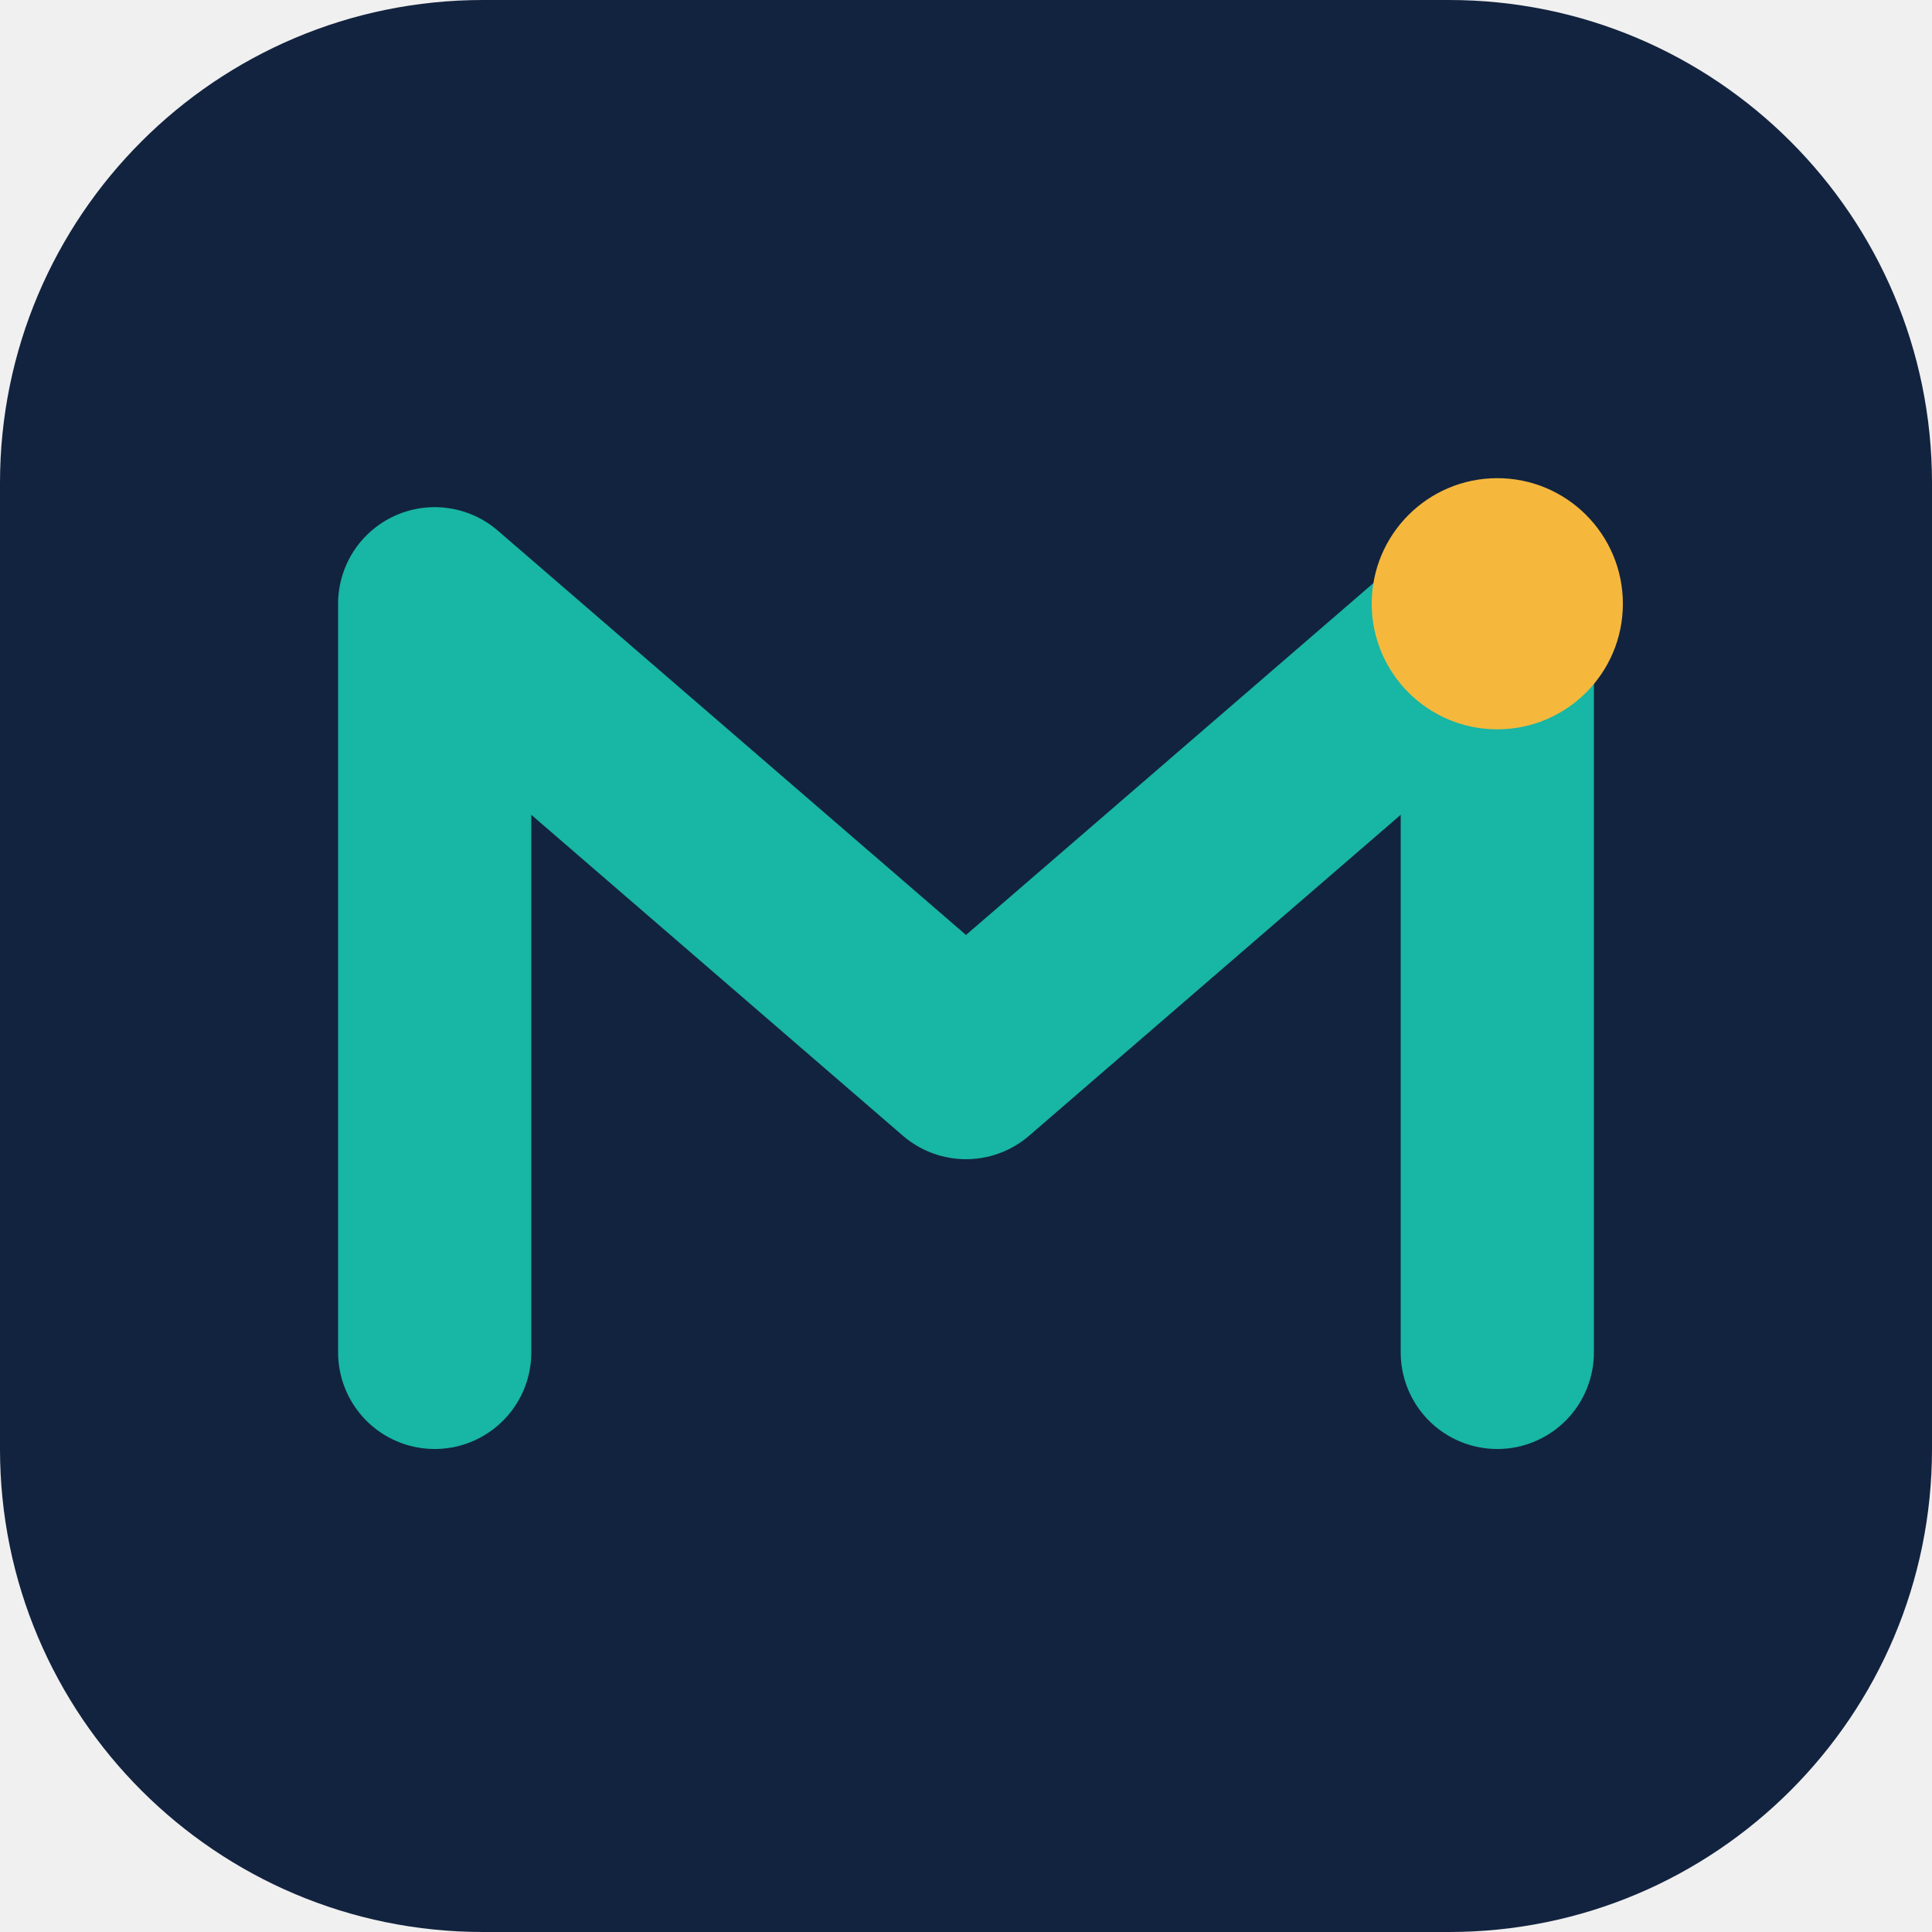
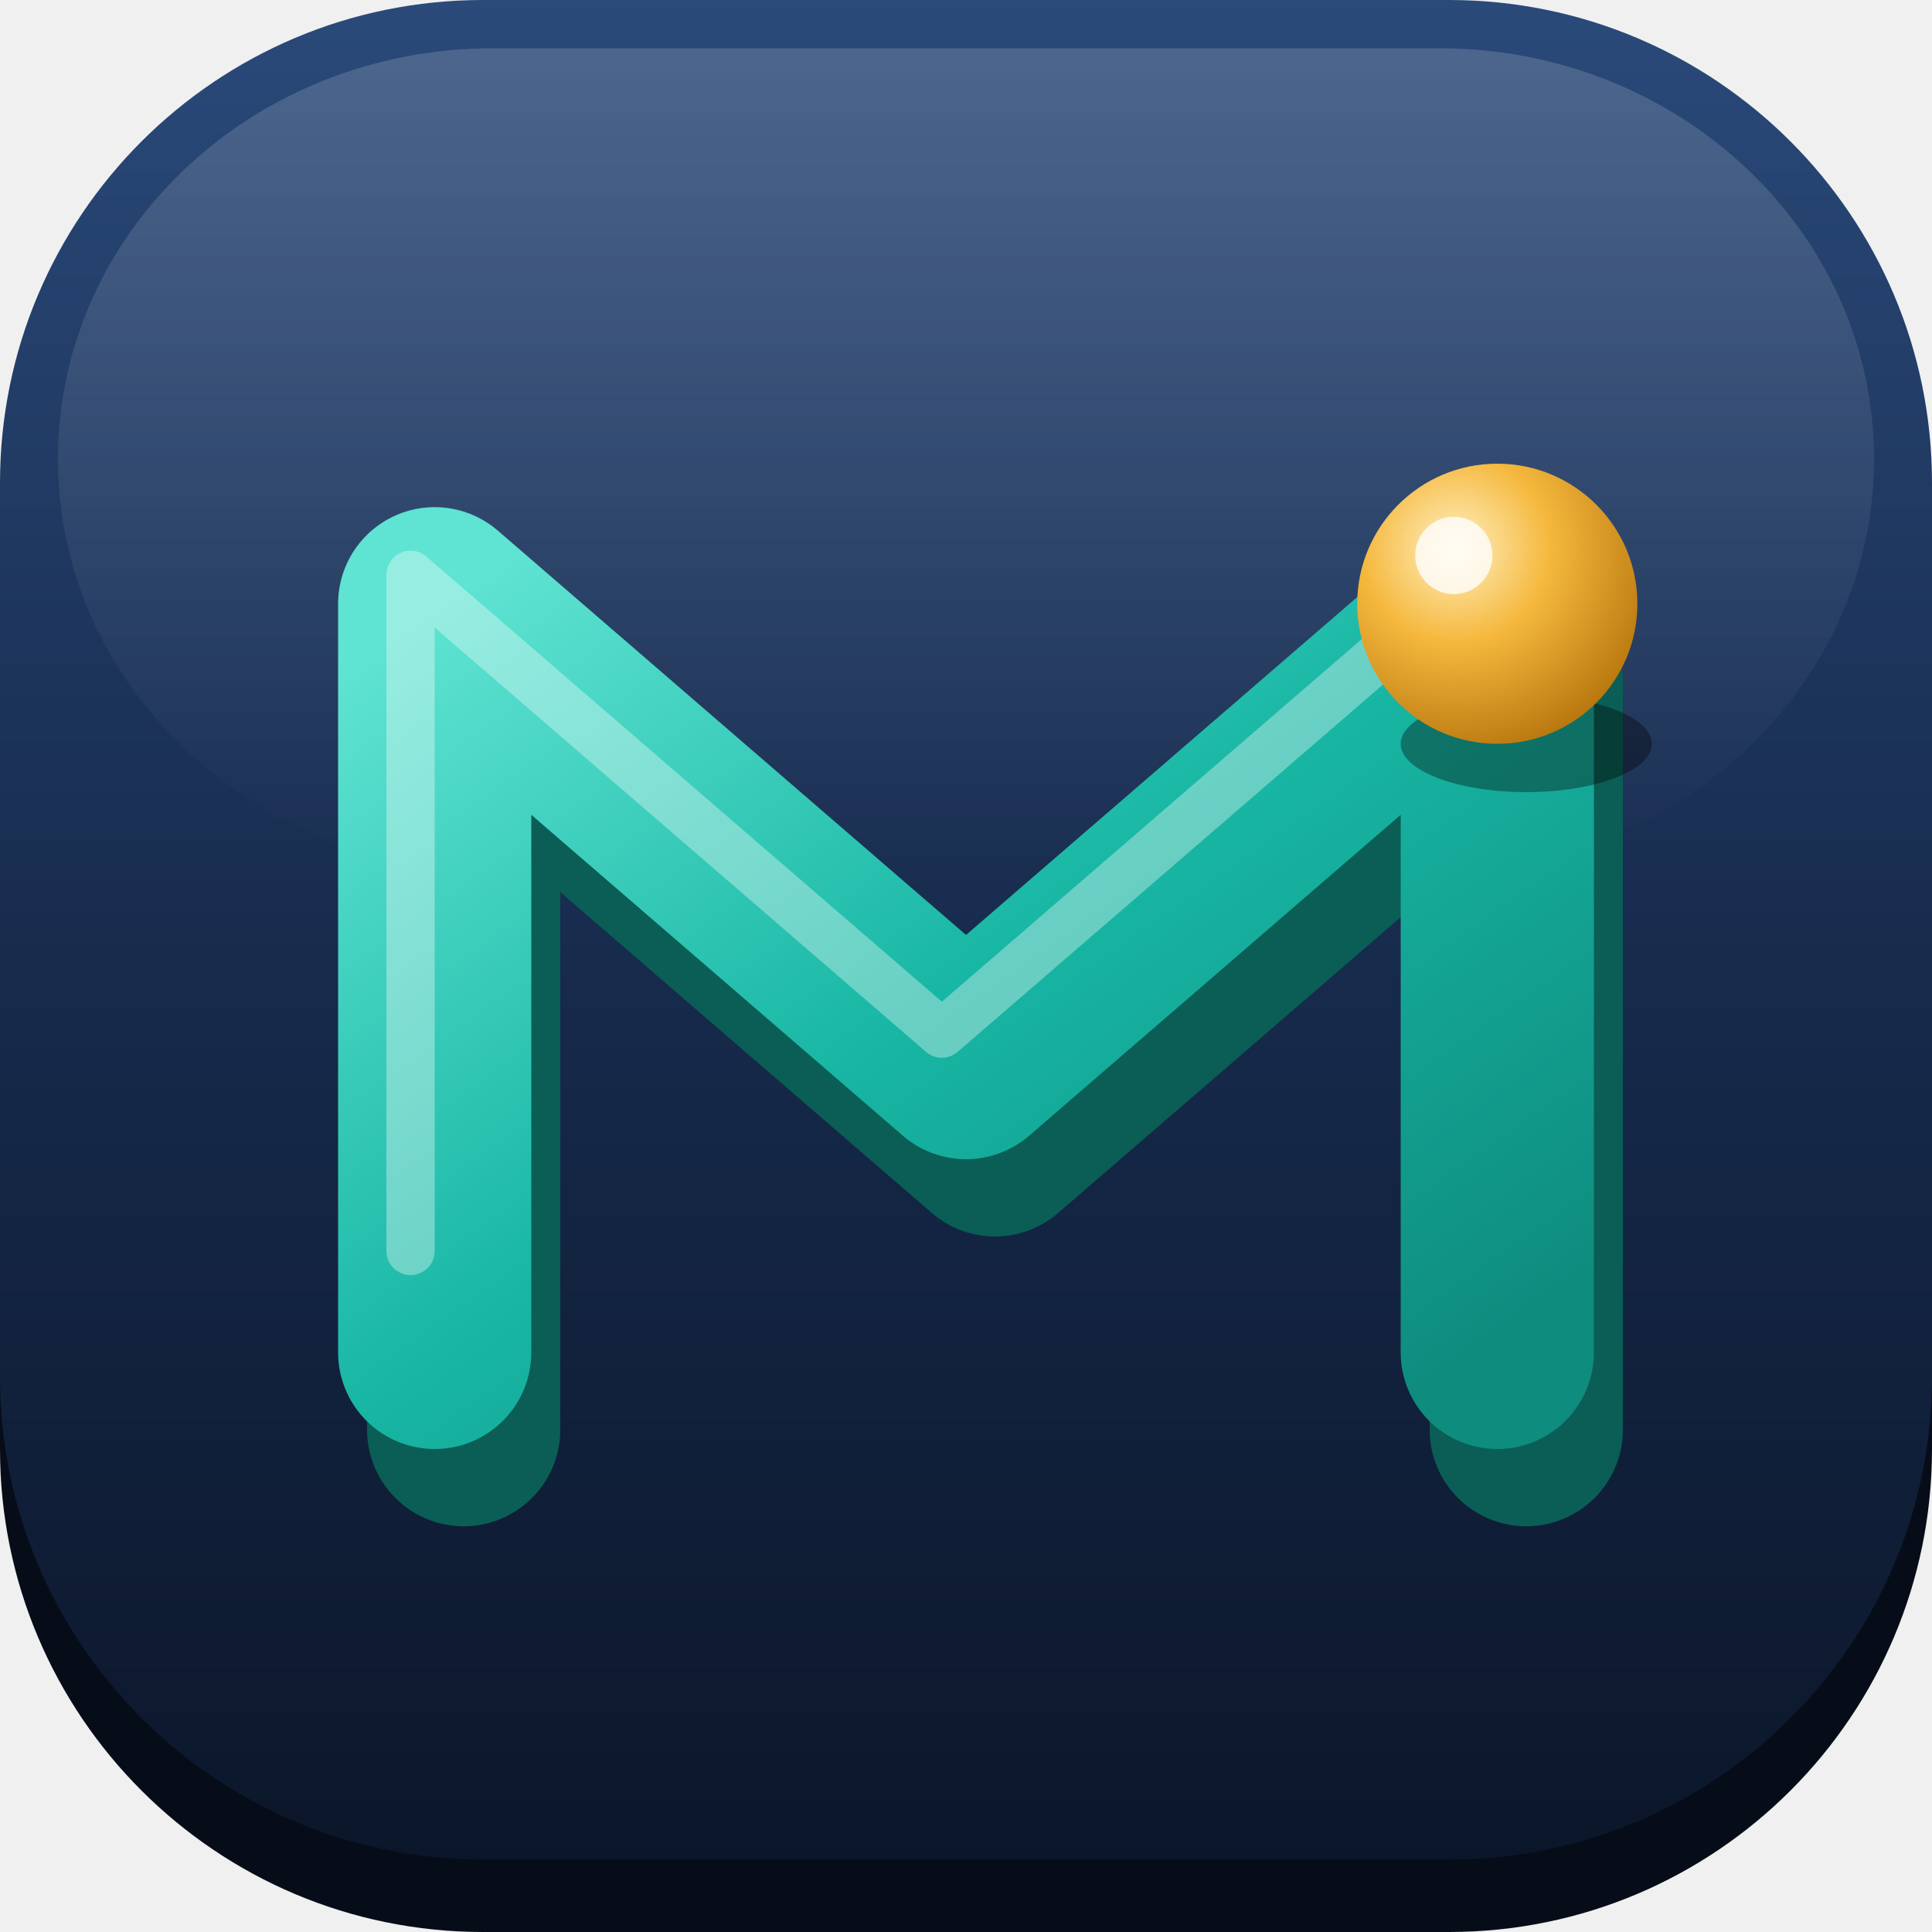
<svg xmlns="http://www.w3.org/2000/svg" viewBox="0 0 40 40">
-   <rect width="40" height="40" rx="10" fill="#12233F" />
-   <path d="M9 28V12.5l11 9.5 11-9.5V28" fill="none" stroke="#18B6A4" stroke-width="4" stroke-linecap="round" stroke-linejoin="round" />
-   <circle cx="31" cy="12.5" r="2.6" fill="#F5B83D" />
+   <defs>
+     <linearGradient id="t" x1="0" y1="0" x2="0" y2="1">
+       <stop offset="0" stop-color="#2A4A7A" />
+       <stop offset=".55" stop-color="#16294A" />
+       <stop offset="1" stop-color="#0B1629" />
+     </linearGradient>
+     <linearGradient id="g" x1="0" y1="0" x2="0" y2="1">
+       <stop offset="0" stop-color="#FFFFFF" stop-opacity=".16" />
+       <stop offset="1" stop-color="#FFFFFF" stop-opacity="0" />
+     </linearGradient>
+     <linearGradient id="m" x1="0" y1="0" x2="1" y2="1">
+       <stop offset="0" stop-color="#5FE3D2" />
+       <stop offset=".5" stop-color="#18B6A4" />
+       <stop offset="1" stop-color="#0E8C7E" />
+     </linearGradient>
+     <radialGradient id="s" cx=".35" cy=".3" r=".75">
+       <stop offset="0" stop-color="#FFF1C4" />
+       <stop offset=".45" stop-color="#F5B83D" />
+       <stop offset="1" stop-color="#B9780F" />
+     </radialGradient>
+   </defs>
+   <rect y="1.5" width="40" height="38.5" rx="10" fill="#060D19" />
+   <rect width="40" height="38.5" rx="10" fill="url(#t)" />
+   <rect x="1.2" y="1" width="37.6" height="17" rx="9" fill="url(#g)" />
+   <path d="M9.6 29.6V14.1l11 9.5 11-9.5v15.5" fill="none" stroke="#0A5E55" stroke-width="4" stroke-linecap="round" stroke-linejoin="round" />
+   <path d="M9 28V12.5l11 9.5 11-9.5V28" fill="none" stroke="url(#m)" stroke-width="4" stroke-linecap="round" stroke-linejoin="round" />
+   <path d="M9 26.5V12.5l11 9.5 11-9.5" fill="none" stroke="#FFFFFF" stroke-opacity=".35" stroke-width="1" stroke-linecap="round" stroke-linejoin="round" transform="translate(-.5 -.6)" />
+   <ellipse cx="31.6" cy="15.4" rx="2.6" ry="1" fill="#000" opacity=".35" />
+   <circle cx="31" cy="12.5" r="2.9" fill="url(#s)" />
+   <circle cx="30.1" cy="11.5" r=".8" fill="#FFF" opacity=".8" />
</svg>
